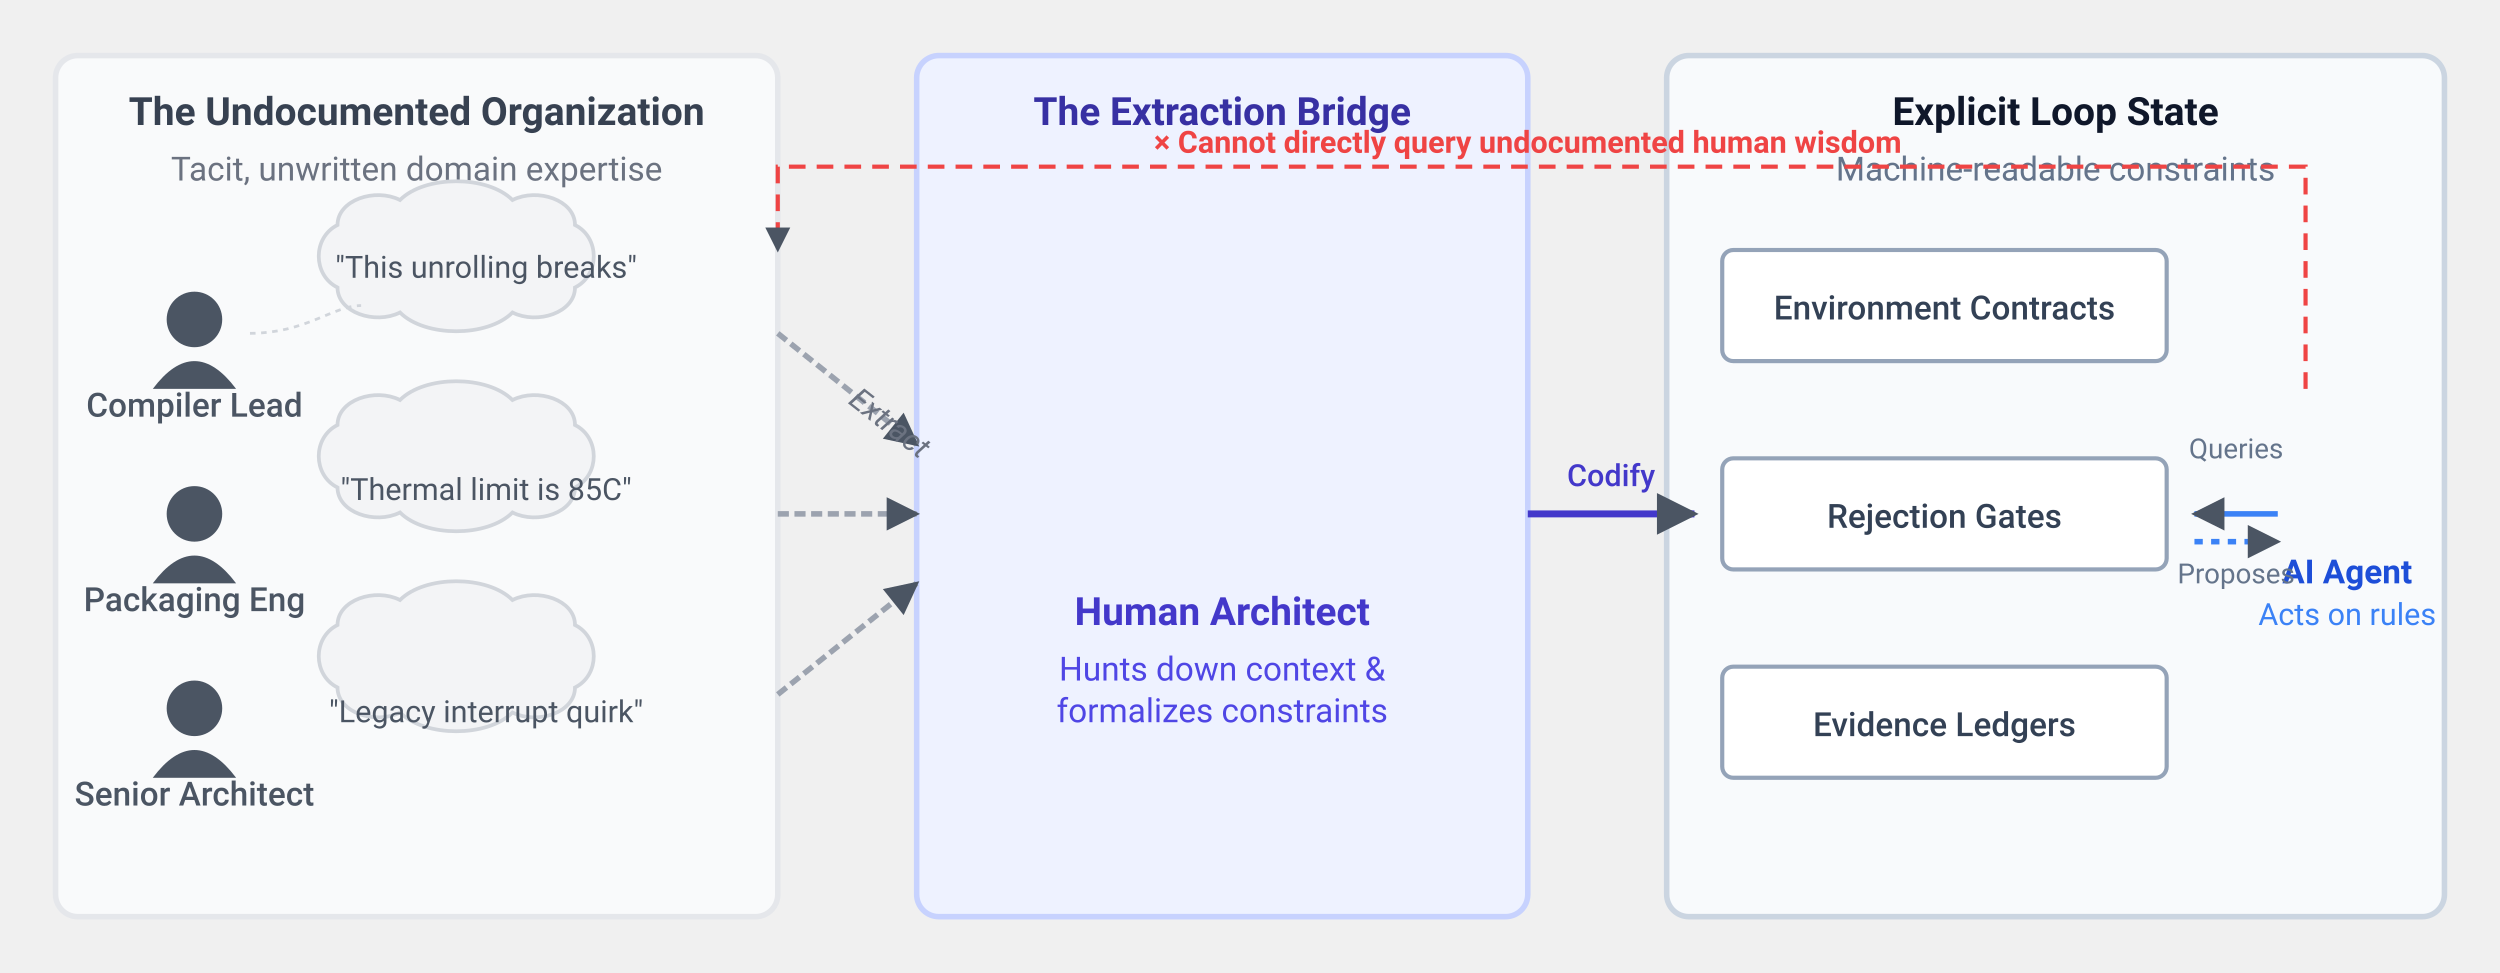
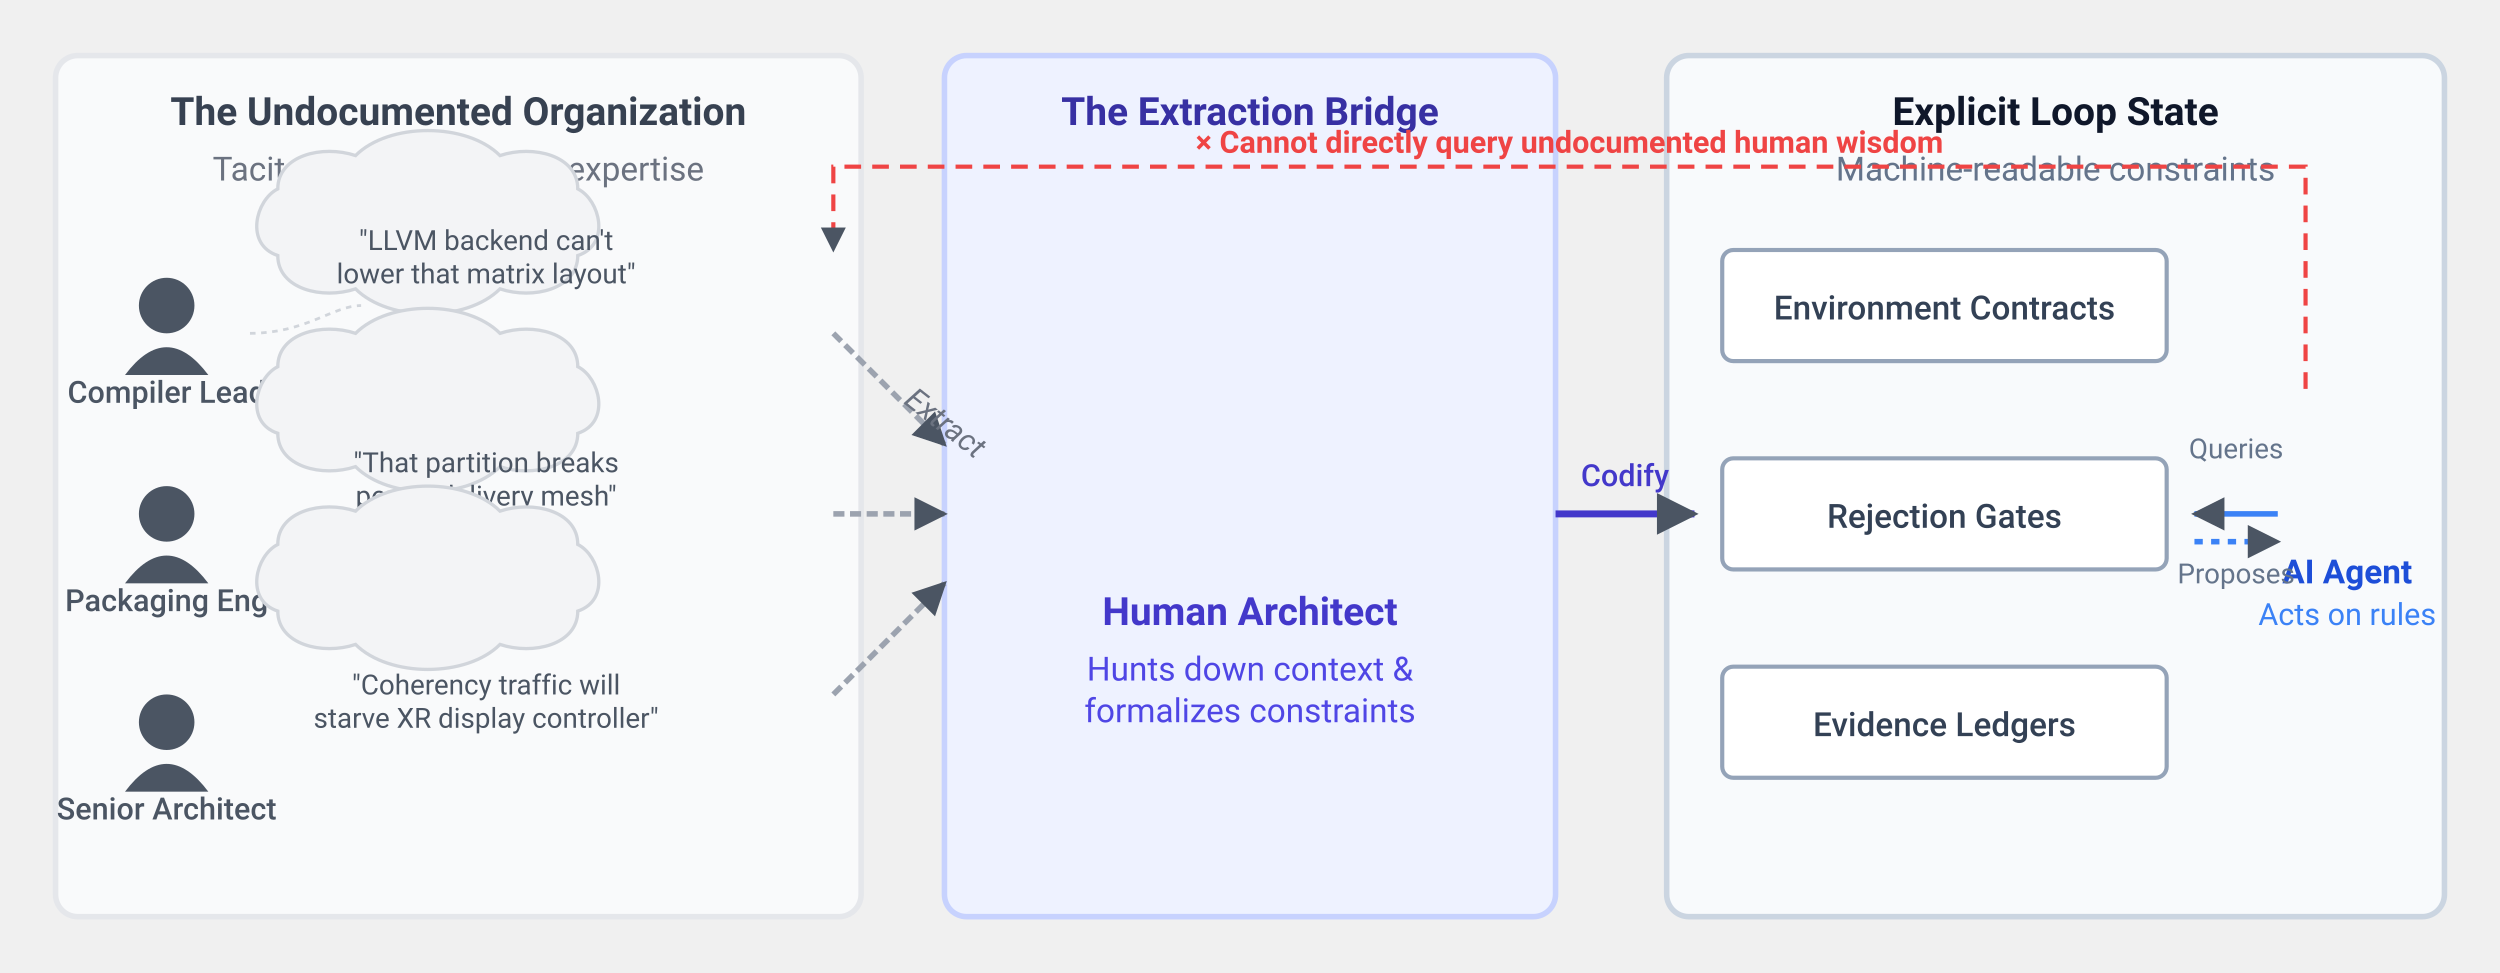
<svg xmlns="http://www.w3.org/2000/svg" viewBox="0 0 900 350" style="background-color:#ffffff; font-family:-apple-system, BlinkMacSystemFont, 'Segoe UI', Roboto, sans-serif;">
  <defs>
    <marker id="arrow" viewBox="0 0 10 10" refX="9" refY="5" markerWidth="6" markerHeight="6" orient="auto-start-reverse">
      <path d="M 0 0 L 10 5 L 0 10 z" fill="#4B5563" />
    </marker>
    <marker id="dashedArrow" viewBox="0 0 10 10" refX="9" refY="5" markerWidth="6" markerHeight="6" orient="auto-start-reverse">
      <path d="M 0 0 L 10 5 L 0 10 z" fill="#9CA3AF" />
    </marker>
    <g id="thought-cloud">
-       <path d="M 15 20 C 15 10, 30 5, 40 10 C 50 0, 75 0, 85 10 C 95 5, 110 10, 110 20 C 120 25, 120 40, 110 45 C 110 55, 95 60, 85 55 C 75 65, 50 65, 40 55 C 30 60, 15 55, 15 45 C 5 40, 5 25, 15 20 Z" fill="#F3F4F6" stroke="#D1D5DB" stroke-width="1.5" />
+       <path d="M 10 25 C 10 10, 30 5, 45 10 C 60 -5, 95 -5, 110 10 C 125 5, 145 10, 145 25 C 155 30, 160 50, 145 55 C 145 70, 125 75, 110 70 C 95 85, 60 85, 45 70 C 30 75, 10 70, 10 55 C -5 50, 0 30, 10 25 Z" fill="#F3F4F6" stroke="#D1D5DB" stroke-width="1.5" />
    </g>
    <g id="person">
      <circle cx="20" cy="15" r="10" fill="#4B5563" />
      <path d="M 5 40 Q 20 20 35 40 Z" fill="#4B5563" />
    </g>
    <g id="agent-icon">
      <rect x="5" y="10" width="30" height="25" rx="4" fill="#3B82F6" />
      <circle cx="14" cy="20" r="3" fill="white" />
      <circle cx="26" cy="20" r="3" fill="white" />
      <path d="M 15 28 L 25 28" stroke="white" stroke-width="2" />
    </g>
  </defs>
-   <rect x="20" y="20" width="260" height="310" rx="8" fill="#F9FAFB" stroke="#E5E7EB" stroke-width="2" />
-   <text x="150" y="45" font-size="14" font-weight="600" fill="#374151" text-anchor="middle">The Undocumented Organization</text>
-   <text x="150" y="65" font-size="12" fill="#6B7280" text-anchor="middle">Tacit, unwritten domain expertise</text>
-   <use href="#person" x="50" y="100" />
-   <text x="70" y="150" font-size="12" font-weight="500" fill="#4B5563" text-anchor="middle">Compiler Lead</text>
-   <use href="#thought-cloud" x="120" y="70" transform="scale(0.9)" />
-   <text x="175" y="100" font-size="11" fill="#4B5563" text-anchor="middle">"This unrolling breaks"</text>
+   <rect x="20" y="20" width="290" height="310" rx="8" fill="#F9FAFB" stroke="#E5E7EB" stroke-width="2" />
+   <text x="165" y="45" font-size="14" font-weight="600" fill="#374151" text-anchor="middle">The Undocumented Organization</text>
+   <text x="165" y="65" font-size="12" fill="#6B7280" text-anchor="middle">Tacit, unwritten domain expertise</text>
+   <use href="#person" x="40" y="95" />
+   <text x="60" y="145" font-size="11" font-weight="500" fill="#4B5563" text-anchor="middle">Compiler Lead</text>
+   <use href="#thought-cloud" x="115" y="60" transform="scale(0.8)" />
+   <text x="175" y="90" font-size="10" fill="#4B5563" text-anchor="middle">"LLVM backend can't</text>
+   <text x="175" y="102" font-size="10" fill="#4B5563" text-anchor="middle">lower that matrix layout"</text>
  <path d="M 90 120 C 110 120, 120 110, 130 110" fill="none" stroke="#D1D5DB" stroke-width="1" stroke-dasharray="2,2" />
-   <use href="#person" x="50" y="170" />
-   <text x="70" y="220" font-size="12" font-weight="500" fill="#4B5563" text-anchor="middle">Packaging Eng</text>
-   <use href="#thought-cloud" x="120" y="150" transform="scale(0.9)" />
-   <text x="175" y="180" font-size="11" fill="#4B5563" text-anchor="middle">"Thermal limit is 85C"</text>
-   <use href="#person" x="50" y="240" />
-   <text x="70" y="290" font-size="12" font-weight="500" fill="#4B5563" text-anchor="middle">Senior Architect</text>
-   <use href="#thought-cloud" x="120" y="230" transform="scale(0.9)" />
-   <text x="175" y="260" font-size="11" fill="#4B5563" text-anchor="middle">"Legacy interrupt quirk"</text>
-   <rect x="330" y="20" width="220" height="310" rx="8" fill="#EEF2FF" stroke="#C7D2FE" stroke-width="2" />
-   <text x="440" y="45" font-size="14" font-weight="600" fill="#3730A3" text-anchor="middle">The Extraction Bridge</text>
-   <use href="#person" x="420" y="150" transform="scale(1.5)" />
-   <text x="440" y="225" font-size="14" font-weight="600" fill="#4338CA" text-anchor="middle">Human Architect</text>
-   <text x="440" y="245" font-size="12" fill="#4F46E5" text-anchor="middle">Hunts down context &amp;</text>
-   <text x="440" y="260" font-size="12" fill="#4F46E5" text-anchor="middle">formalizes constraints</text>
-   <path d="M 280 120 L 330 160" fill="none" stroke="#9CA3AF" stroke-width="2" marker-end="url(#arrow)" stroke-dasharray="4,2" />
-   <path d="M 280 185 L 330 185" fill="none" stroke="#9CA3AF" stroke-width="2" marker-end="url(#arrow)" stroke-dasharray="4,2" />
-   <path d="M 280 250 L 330 210" fill="none" stroke="#9CA3AF" stroke-width="2" marker-end="url(#arrow)" stroke-dasharray="4,2" />
-   <text x="305" y="145" font-size="11" fill="#6B7280" font-style="italic" transform="rotate(38 305 145)">Extract</text>
+   <use href="#person" x="40" y="170" />
+   <text x="60" y="220" font-size="11" font-weight="500" fill="#4B5563" text-anchor="middle">Packaging Eng</text>
+   <use href="#thought-cloud" x="115" y="140" transform="scale(0.8)" />
+   <text x="175" y="170" font-size="10" fill="#4B5563" text-anchor="middle">"That partition breaks</text>
+   <text x="175" y="182" font-size="10" fill="#4B5563" text-anchor="middle">power delivery mesh"</text>
+   <use href="#person" x="40" y="245" />
+   <text x="60" y="295" font-size="11" font-weight="500" fill="#4B5563" text-anchor="middle">Senior Architect</text>
+   <use href="#thought-cloud" x="115" y="220" transform="scale(0.8)" />
+   <text x="175" y="250" font-size="10" fill="#4B5563" text-anchor="middle">"Coherency traffic will</text>
+   <text x="175" y="262" font-size="10" fill="#4B5563" text-anchor="middle">starve XR display controller"</text>
+   <rect x="340" y="20" width="220" height="310" rx="8" fill="#EEF2FF" stroke="#C7D2FE" stroke-width="2" />
+   <text x="450" y="45" font-size="14" font-weight="600" fill="#3730A3" text-anchor="middle">The Extraction Bridge</text>
+   <use href="#person" x="430" y="150" transform="scale(1.5)" />
+   <text x="450" y="225" font-size="14" font-weight="600" fill="#4338CA" text-anchor="middle">Human Architect</text>
+   <text x="450" y="245" font-size="12" fill="#4F46E5" text-anchor="middle">Hunts down context &amp;</text>
+   <text x="450" y="260" font-size="12" fill="#4F46E5" text-anchor="middle">formalizes constraints</text>
+   <path d="M 300 120 L 340 160" fill="none" stroke="#9CA3AF" stroke-width="2" marker-end="url(#arrow)" stroke-dasharray="4,2" />
+   <path d="M 300 185 L 340 185" fill="none" stroke="#9CA3AF" stroke-width="2" marker-end="url(#arrow)" stroke-dasharray="4,2" />
+   <path d="M 300 250 L 340 210" fill="none" stroke="#9CA3AF" stroke-width="2" marker-end="url(#arrow)" stroke-dasharray="4,2" />
+   <text x="325" y="145" font-size="11" fill="#6B7280" font-style="italic" transform="rotate(38 325 145)">Extract</text>
  <rect x="600" y="20" width="280" height="310" rx="8" fill="#F8FAFC" stroke="#CBD5E1" stroke-width="2" />
  <text x="740" y="45" font-size="14" font-weight="600" fill="#0F172A" text-anchor="middle">Explicit Loop State</text>
  <text x="740" y="65" font-size="12" fill="#64748B" text-anchor="middle">Machine-readable constraints</text>
  <rect x="620" y="90" width="160" height="40" rx="4" fill="#FFFFFF" stroke="#94A3B8" stroke-width="1.5" />
  <text x="700" y="115" font-size="12" font-weight="500" fill="#334155" text-anchor="middle">Environment Contracts</text>
  <rect x="620" y="165" width="160" height="40" rx="4" fill="#FFFFFF" stroke="#94A3B8" stroke-width="1.5" />
  <text x="700" y="190" font-size="12" font-weight="500" fill="#334155" text-anchor="middle">Rejection Gates</text>
  <rect x="620" y="240" width="160" height="40" rx="4" fill="#FFFFFF" stroke="#94A3B8" stroke-width="1.5" />
  <text x="700" y="265" font-size="12" font-weight="500" fill="#334155" text-anchor="middle">Evidence Ledgers</text>
-   <path d="M 550 185 L 610 185" fill="none" stroke="#4338CA" stroke-width="2.5" marker-end="url(#arrow)" />
-   <text x="580" y="175" font-size="11" font-weight="500" fill="#4338CA" text-anchor="middle">Codify</text>
+   <path d="M 560 185 L 610 185" fill="none" stroke="#4338CA" stroke-width="2.5" marker-end="url(#arrow)" />
+   <text x="585" y="175" font-size="11" font-weight="500" fill="#4338CA" text-anchor="middle">Codify</text>
  <use href="#agent-icon" x="820" y="160" transform="scale(1.2)" />
  <text x="845" y="210" font-size="12" font-weight="600" fill="#1D4ED8" text-anchor="middle">AI Agent</text>
  <text x="845" y="225" font-size="11" fill="#3B82F6" text-anchor="middle">Acts on rules</text>
  <path d="M 820 185 L 790 185" fill="none" stroke="#3B82F6" stroke-width="2" marker-end="url(#arrow)" />
  <path d="M 790 195 L 820 195" fill="none" stroke="#3B82F6" stroke-width="2" marker-end="url(#arrow)" stroke-dasharray="3,3" />
  <text x="805" y="165" font-size="10" fill="#64748B" text-anchor="middle">Queries</text>
  <text x="805" y="210" font-size="10" fill="#64748B" text-anchor="middle">Proposes</text>
-   <path d="M 830 140 L 830 60 L 280 60 L 280 90" fill="none" stroke="#EF4444" stroke-width="1.5" stroke-dasharray="6,4" marker-end="url(#arrow)" />
-   <text x="550" y="55" font-size="11" font-weight="600" fill="#EF4444" text-anchor="middle">× Cannot directly query undocumented human wisdom</text>
+   <path d="M 830 140 L 830 60 L 300 60 L 300 90" fill="none" stroke="#EF4444" stroke-width="1.5" stroke-dasharray="6,4" marker-end="url(#arrow)" />
+   <text x="565" y="55" font-size="11" font-weight="600" fill="#EF4444" text-anchor="middle">× Cannot directly query undocumented human wisdom</text>
</svg>
